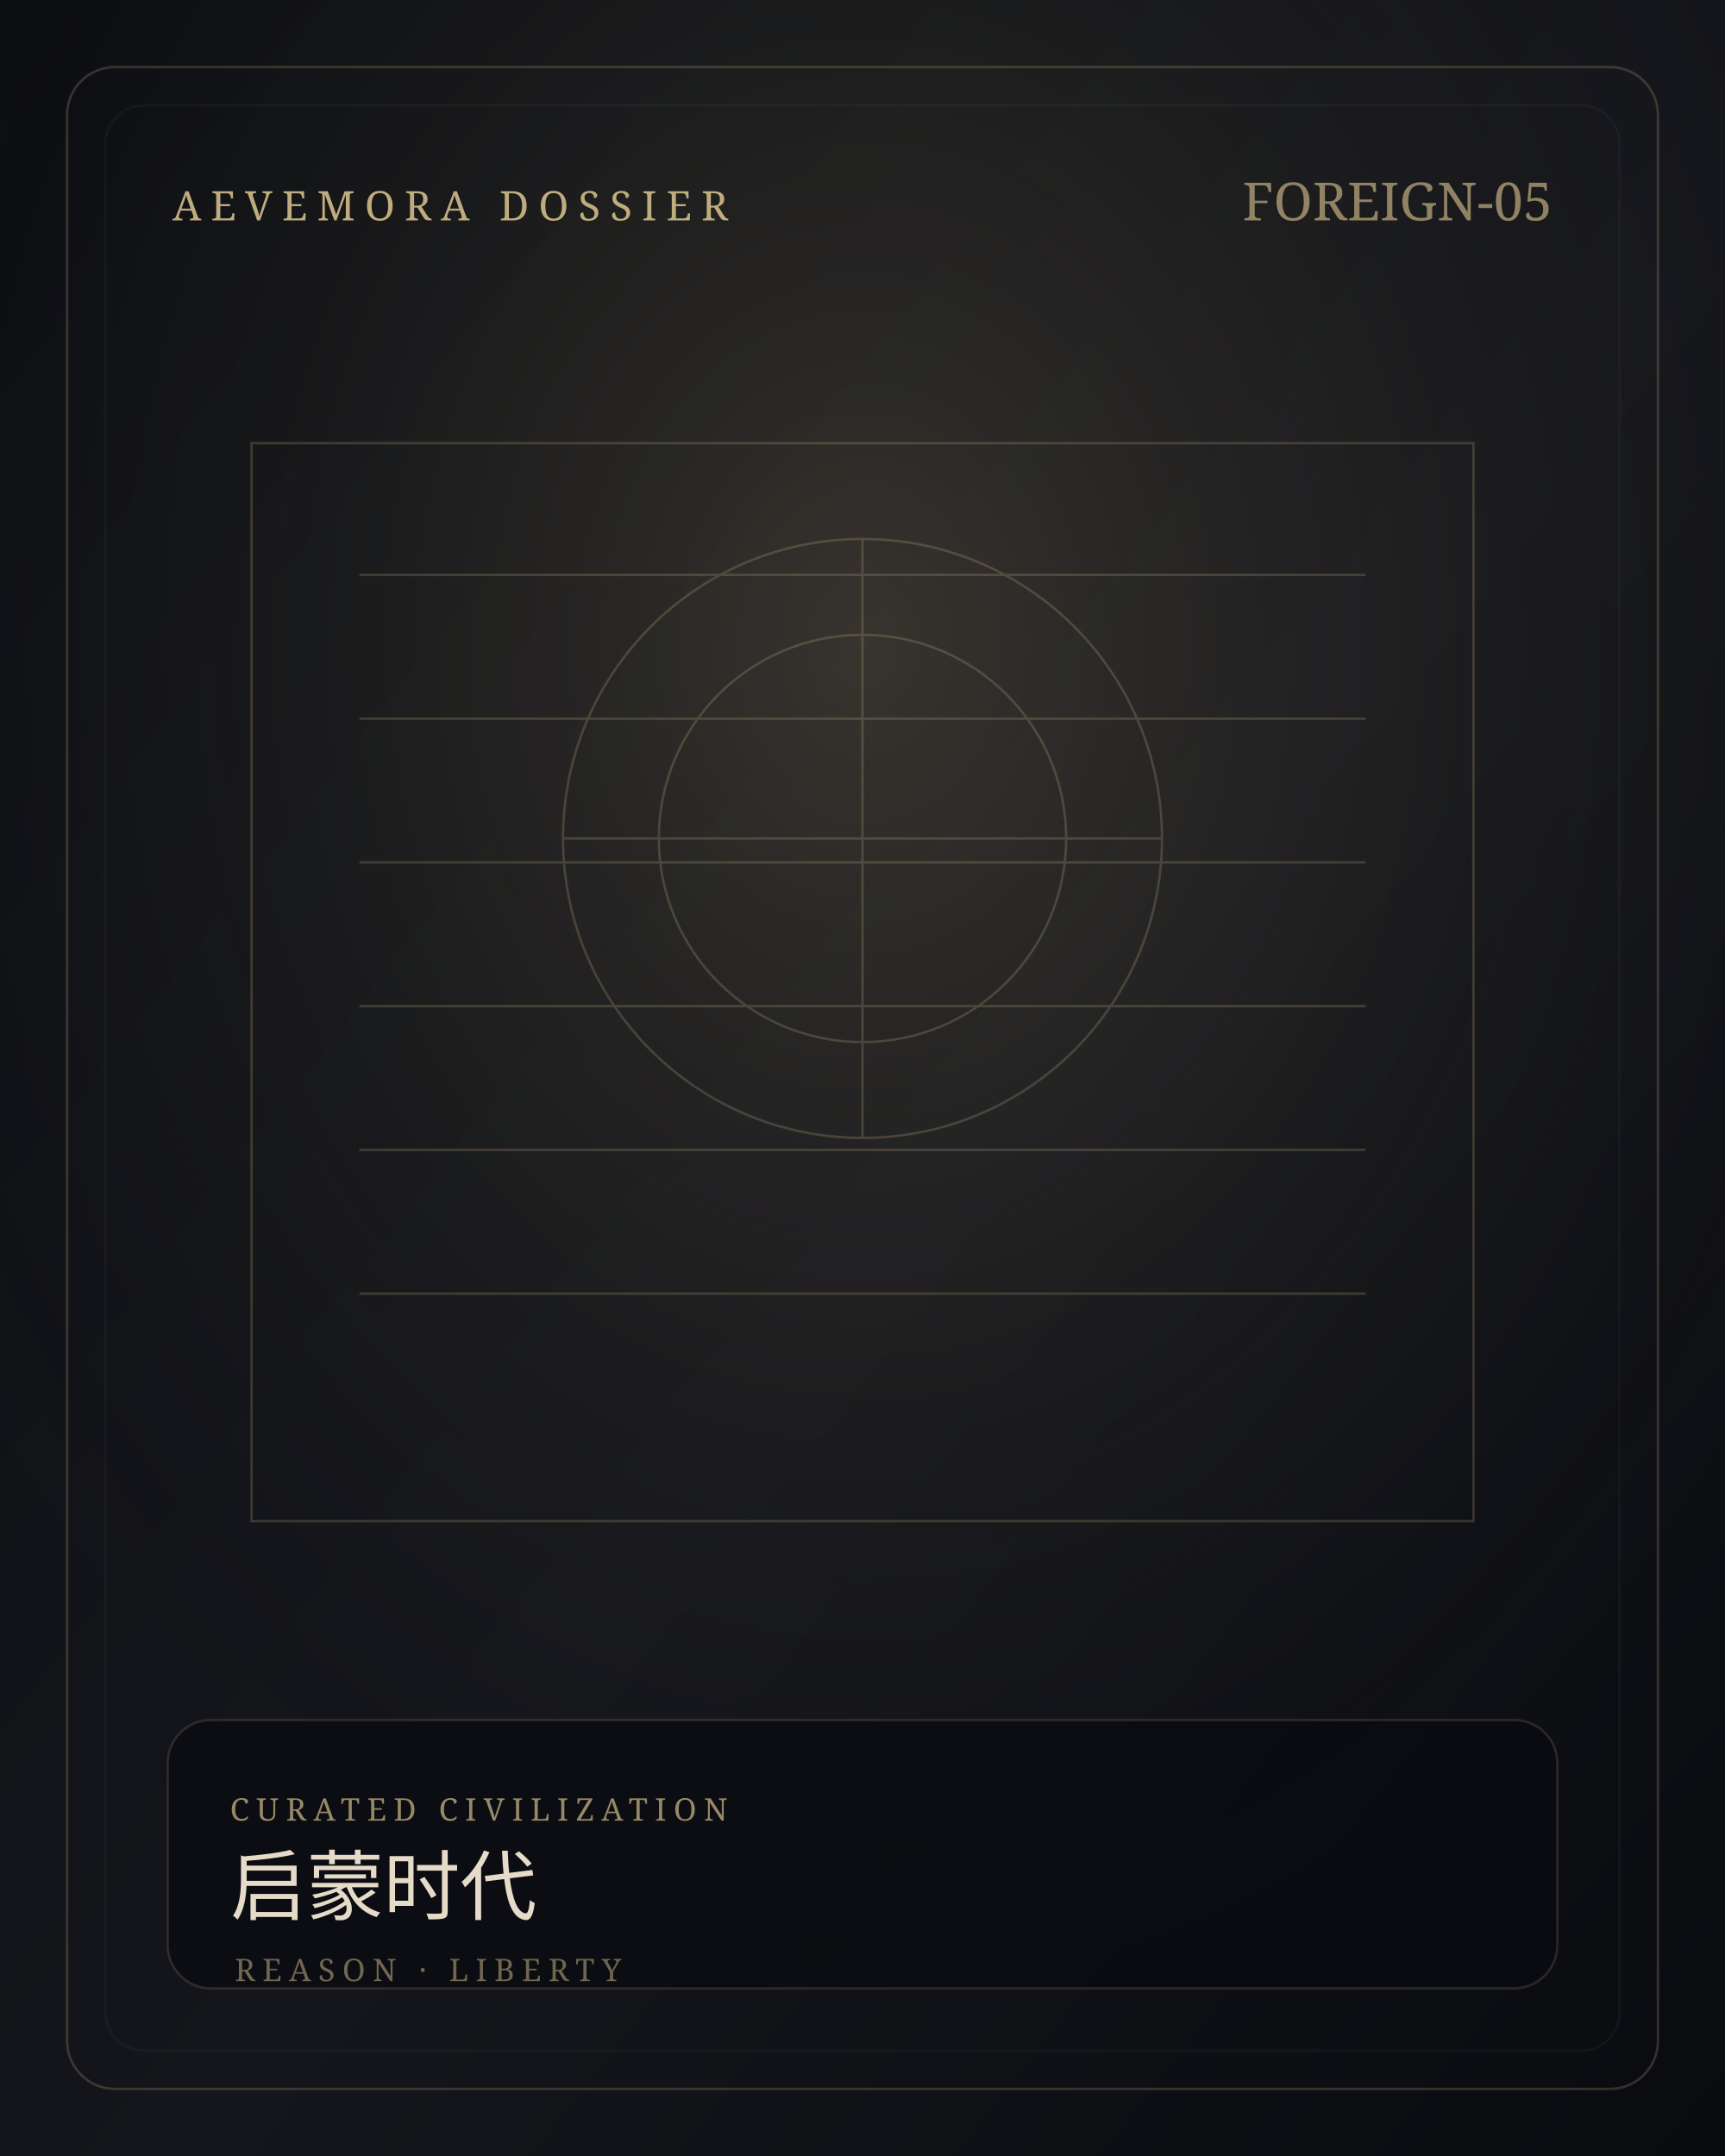
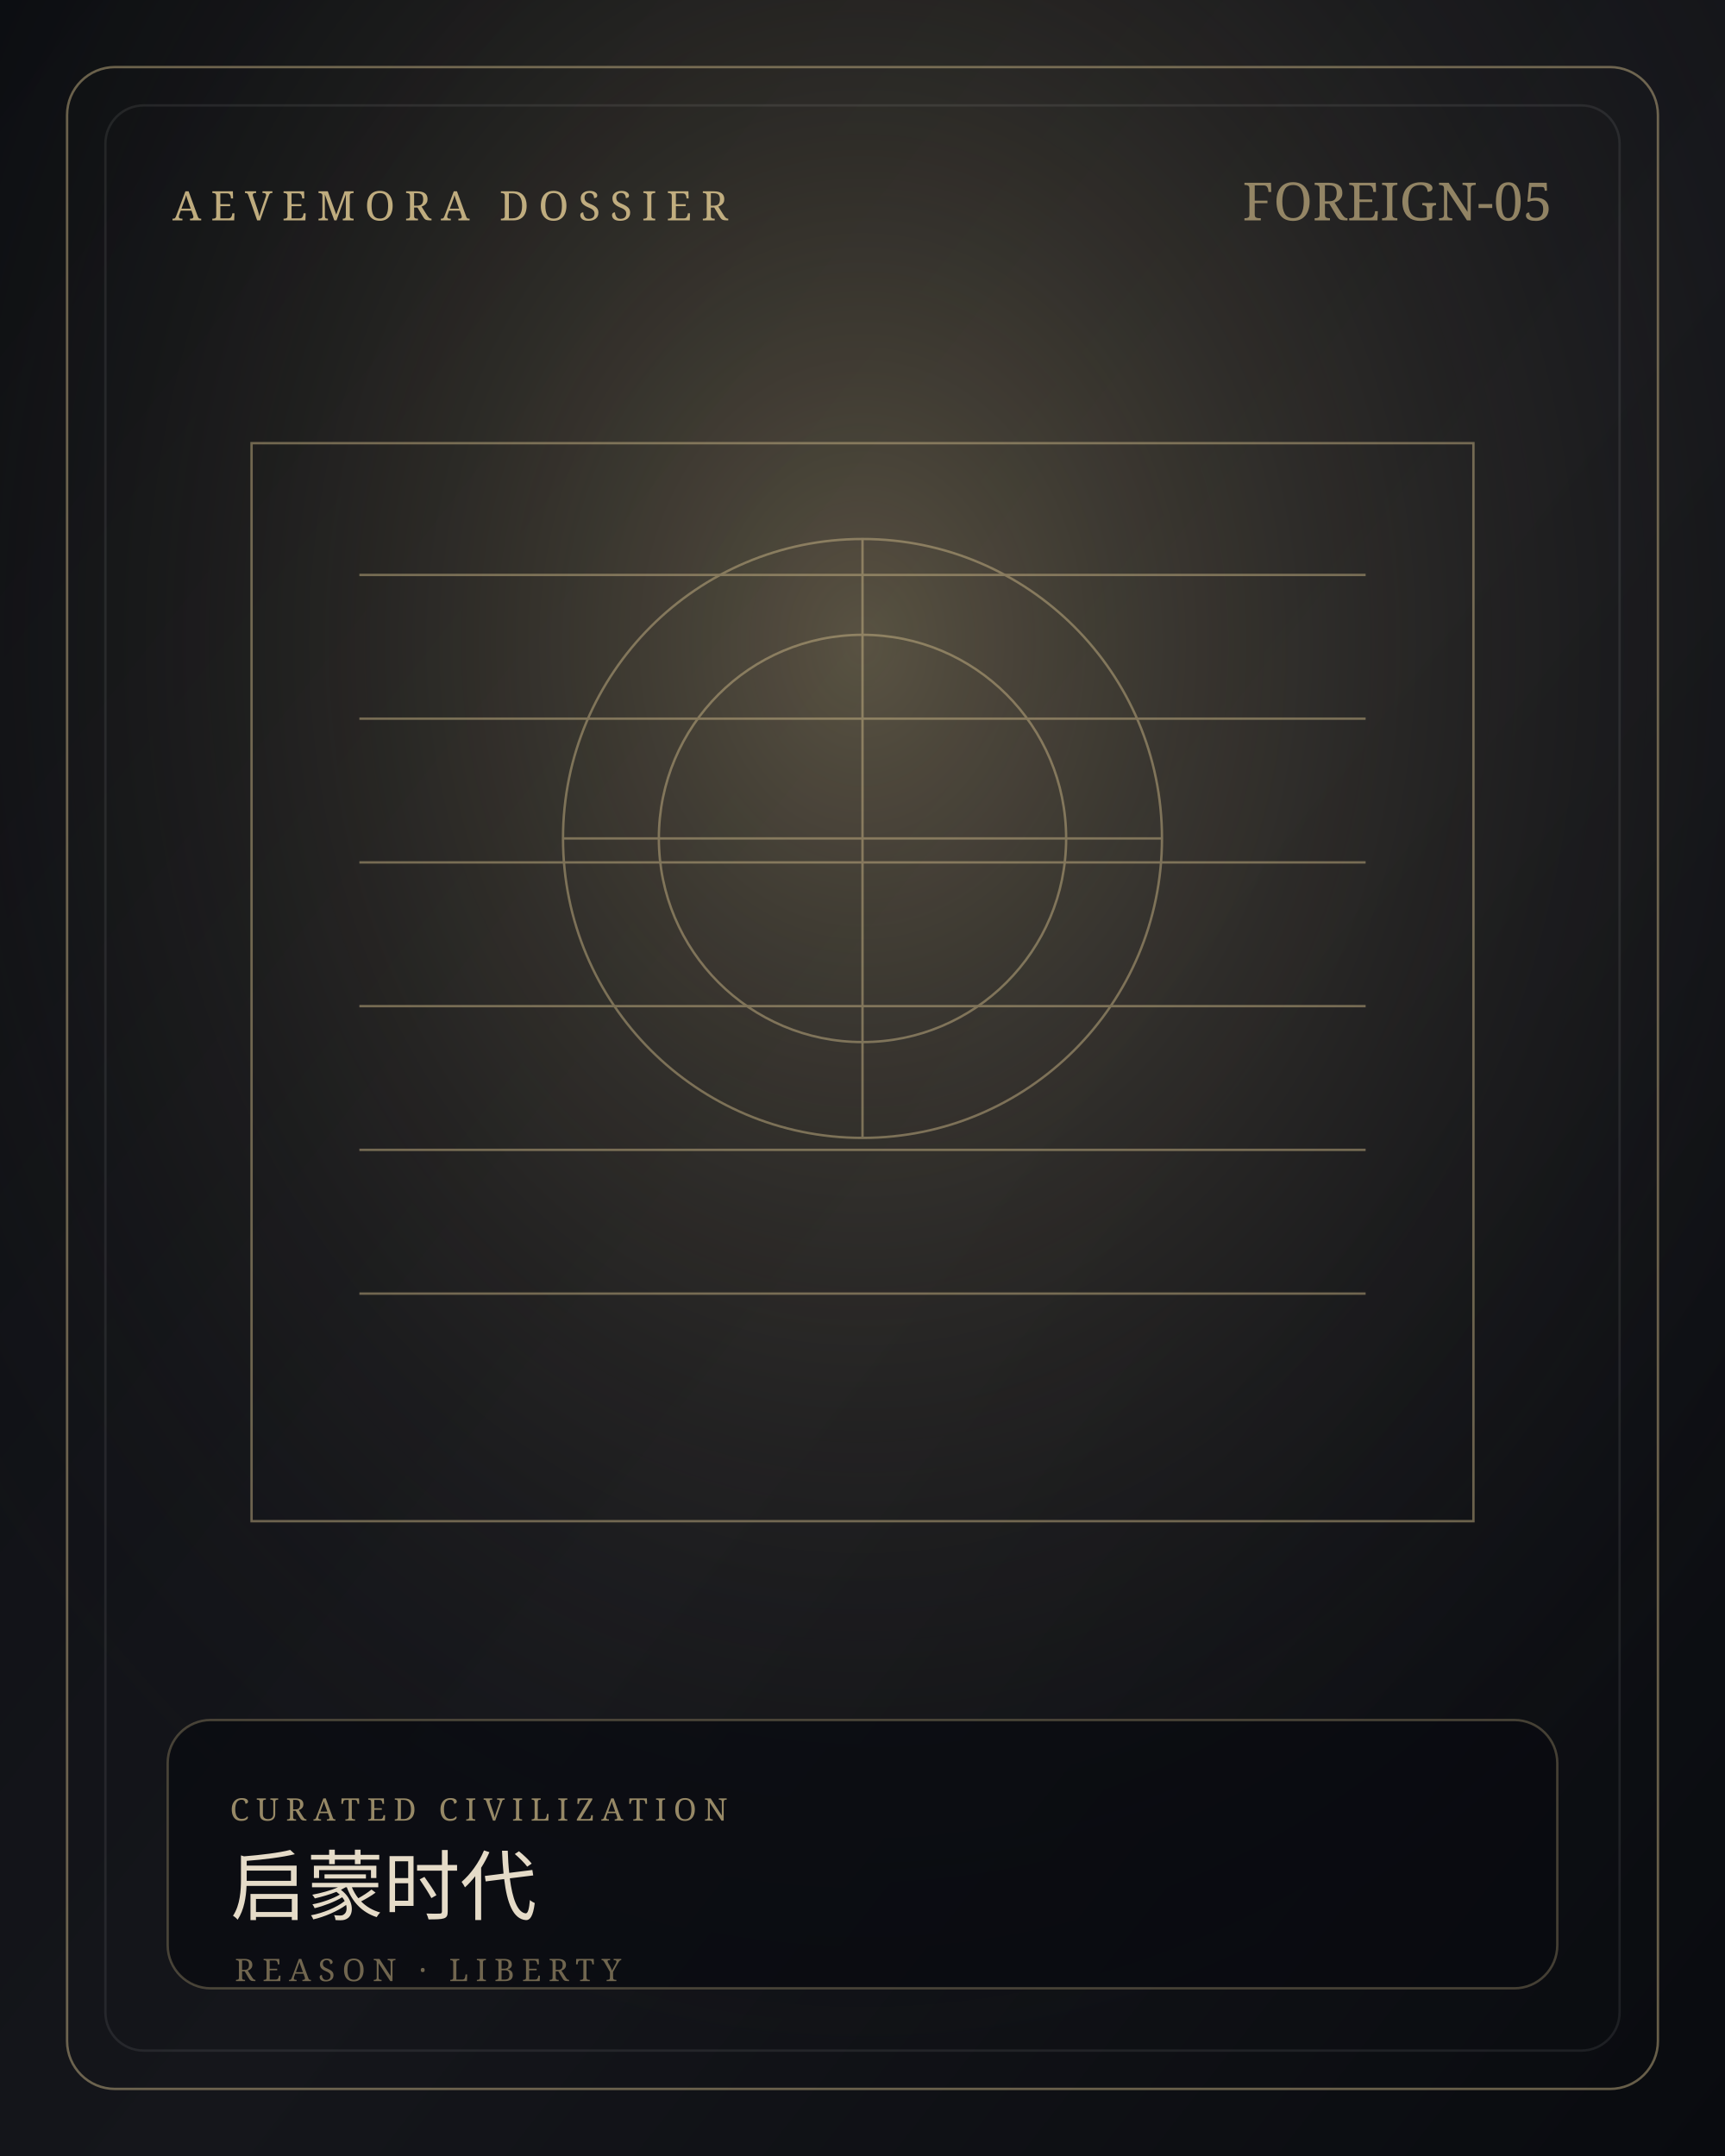
<svg xmlns="http://www.w3.org/2000/svg" viewBox="0 0 720 900">
  <defs>
    <radialGradient id="dg" cx="50%" cy="30%" r="68%">
-       <stop offset="0" stop-color="#cdb887" stop-opacity=".20" />
+       <stop offset="0" stop-color="#cdb887" stop-opacity=".38" />
      <stop offset="1" stop-color="#0b0d11" stop-opacity="0" />
    </radialGradient>
    <linearGradient id="db" x1="0" y1="0" x2="1" y2="1">
      <stop offset="0" stop-color="#0b0d11" />
      <stop offset=".55" stop-color="#15161b" />
      <stop offset="1" stop-color="#090b0f" />
    </linearGradient>
  </defs>
  <rect width="720" height="900" fill="url(#db)" />
  <rect width="720" height="900" fill="url(#dg)" />
-   <rect x="28" y="28" width="664" height="844" rx="20" fill="none" stroke="#cdb887" stroke-opacity=".22" />
-   <rect x="44" y="44" width="632" height="812" rx="16" fill="none" stroke="#fff" stroke-opacity=".035" />
+   <rect x="28" y="28" width="664" height="844" rx="20" fill="none" stroke="#cdb887" stroke-opacity=".48" />
+   <rect x="44" y="44" width="632" height="812" rx="16" fill="none" stroke="#fff" stroke-opacity=".08" />
  <text x="72" y="92" fill="#cdb887" opacity=".92" font-size="17" font-family="Georgia" letter-spacing="4">AEVEMORA DOSSIER</text>
  <text x="648" y="92" fill="#cdb887" opacity=".66" font-size="22" font-family="Georgia" text-anchor="end">FOREIGN-05</text>
-   <g stroke="#cdb887" fill="none" opacity=".22">
+   <g stroke="#cdb887" fill="none" opacity=".48">
    <path d="M105 185h510v450H105z" />
    <path d="M150 240h420M150 300h420M150 360h420M150 420h420M150 480h420M150 540h420" />
    <circle cx="360" cy="350" r="125" />
    <circle cx="360" cy="350" r="85" />
    <path d="M235 350h250M360 225v250" />
  </g>
-   <rect x="70" y="718" width="580" height="112" rx="18" fill="#090b10" fill-opacity=".72" stroke="#cdb887" stroke-opacity=".16" />
+   <rect x="70" y="718" width="580" height="112" rx="18" fill="#090b10" fill-opacity=".72" stroke="#cdb887" stroke-opacity=".30" />
  <text x="96" y="760" fill="#cdb887" opacity=".72" font-size="13" font-family="Georgia" letter-spacing="3">CURATED CIVILIZATION</text>
  <text x="96" y="799" fill="#eee3cf" opacity=".96" font-size="32" font-family="Georgia,serif">启蒙时代</text>
  <text x="98" y="827" fill="#cdb887" opacity=".52" font-size="13" font-family="Georgia" letter-spacing="3">REASON · LIBERTY</text>
</svg>
